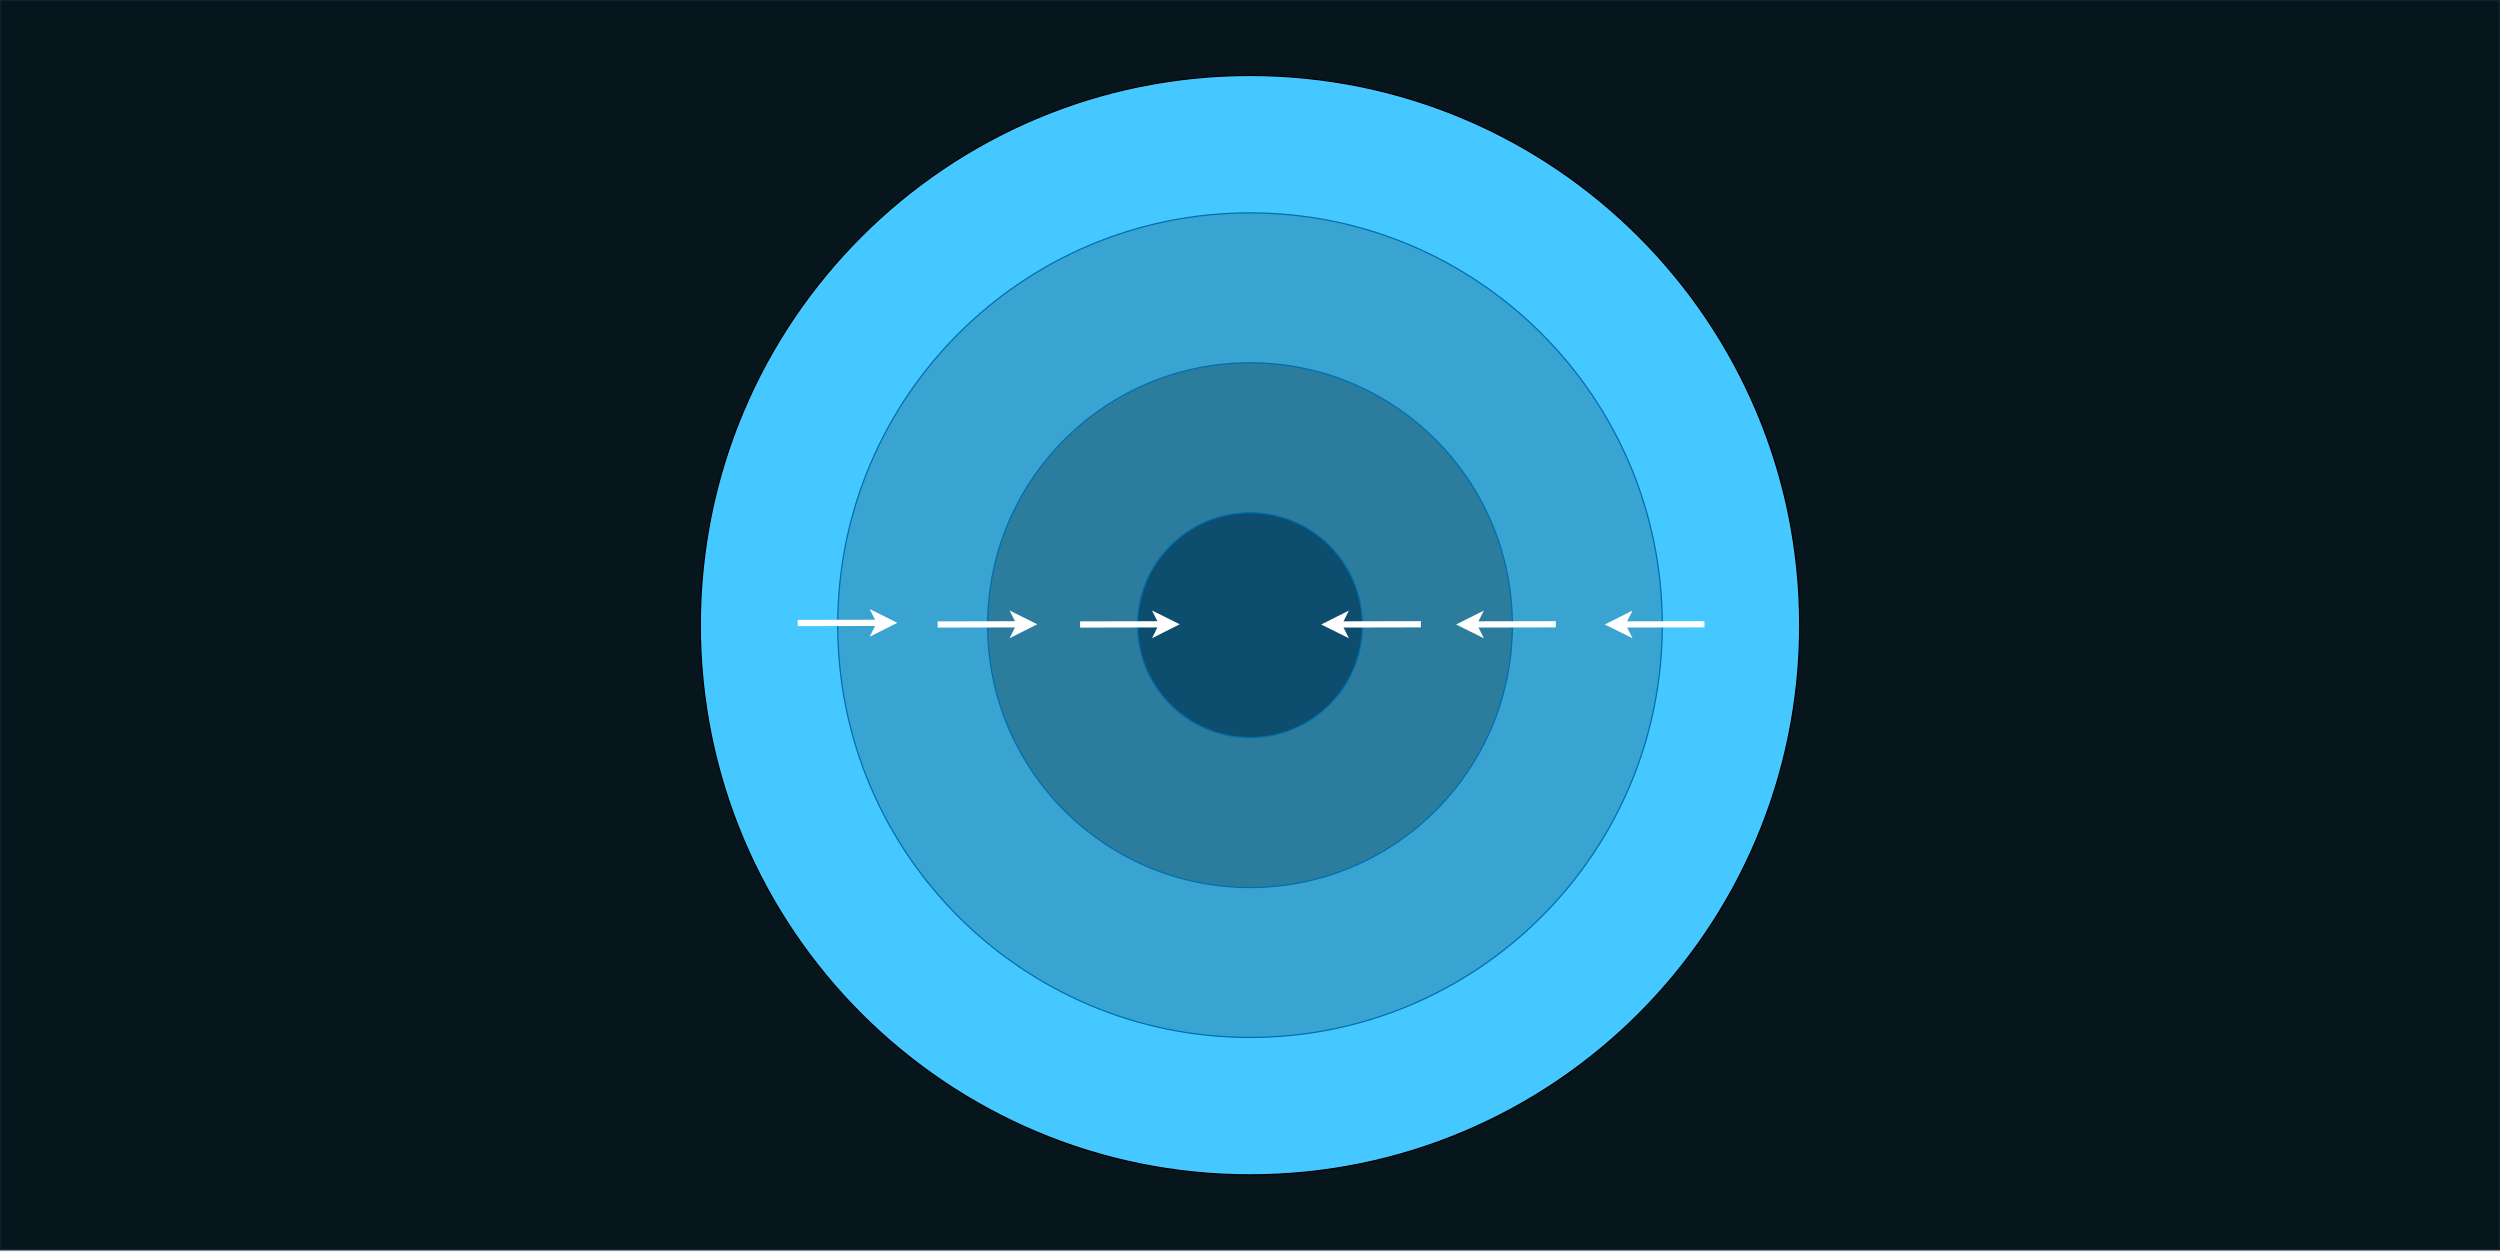
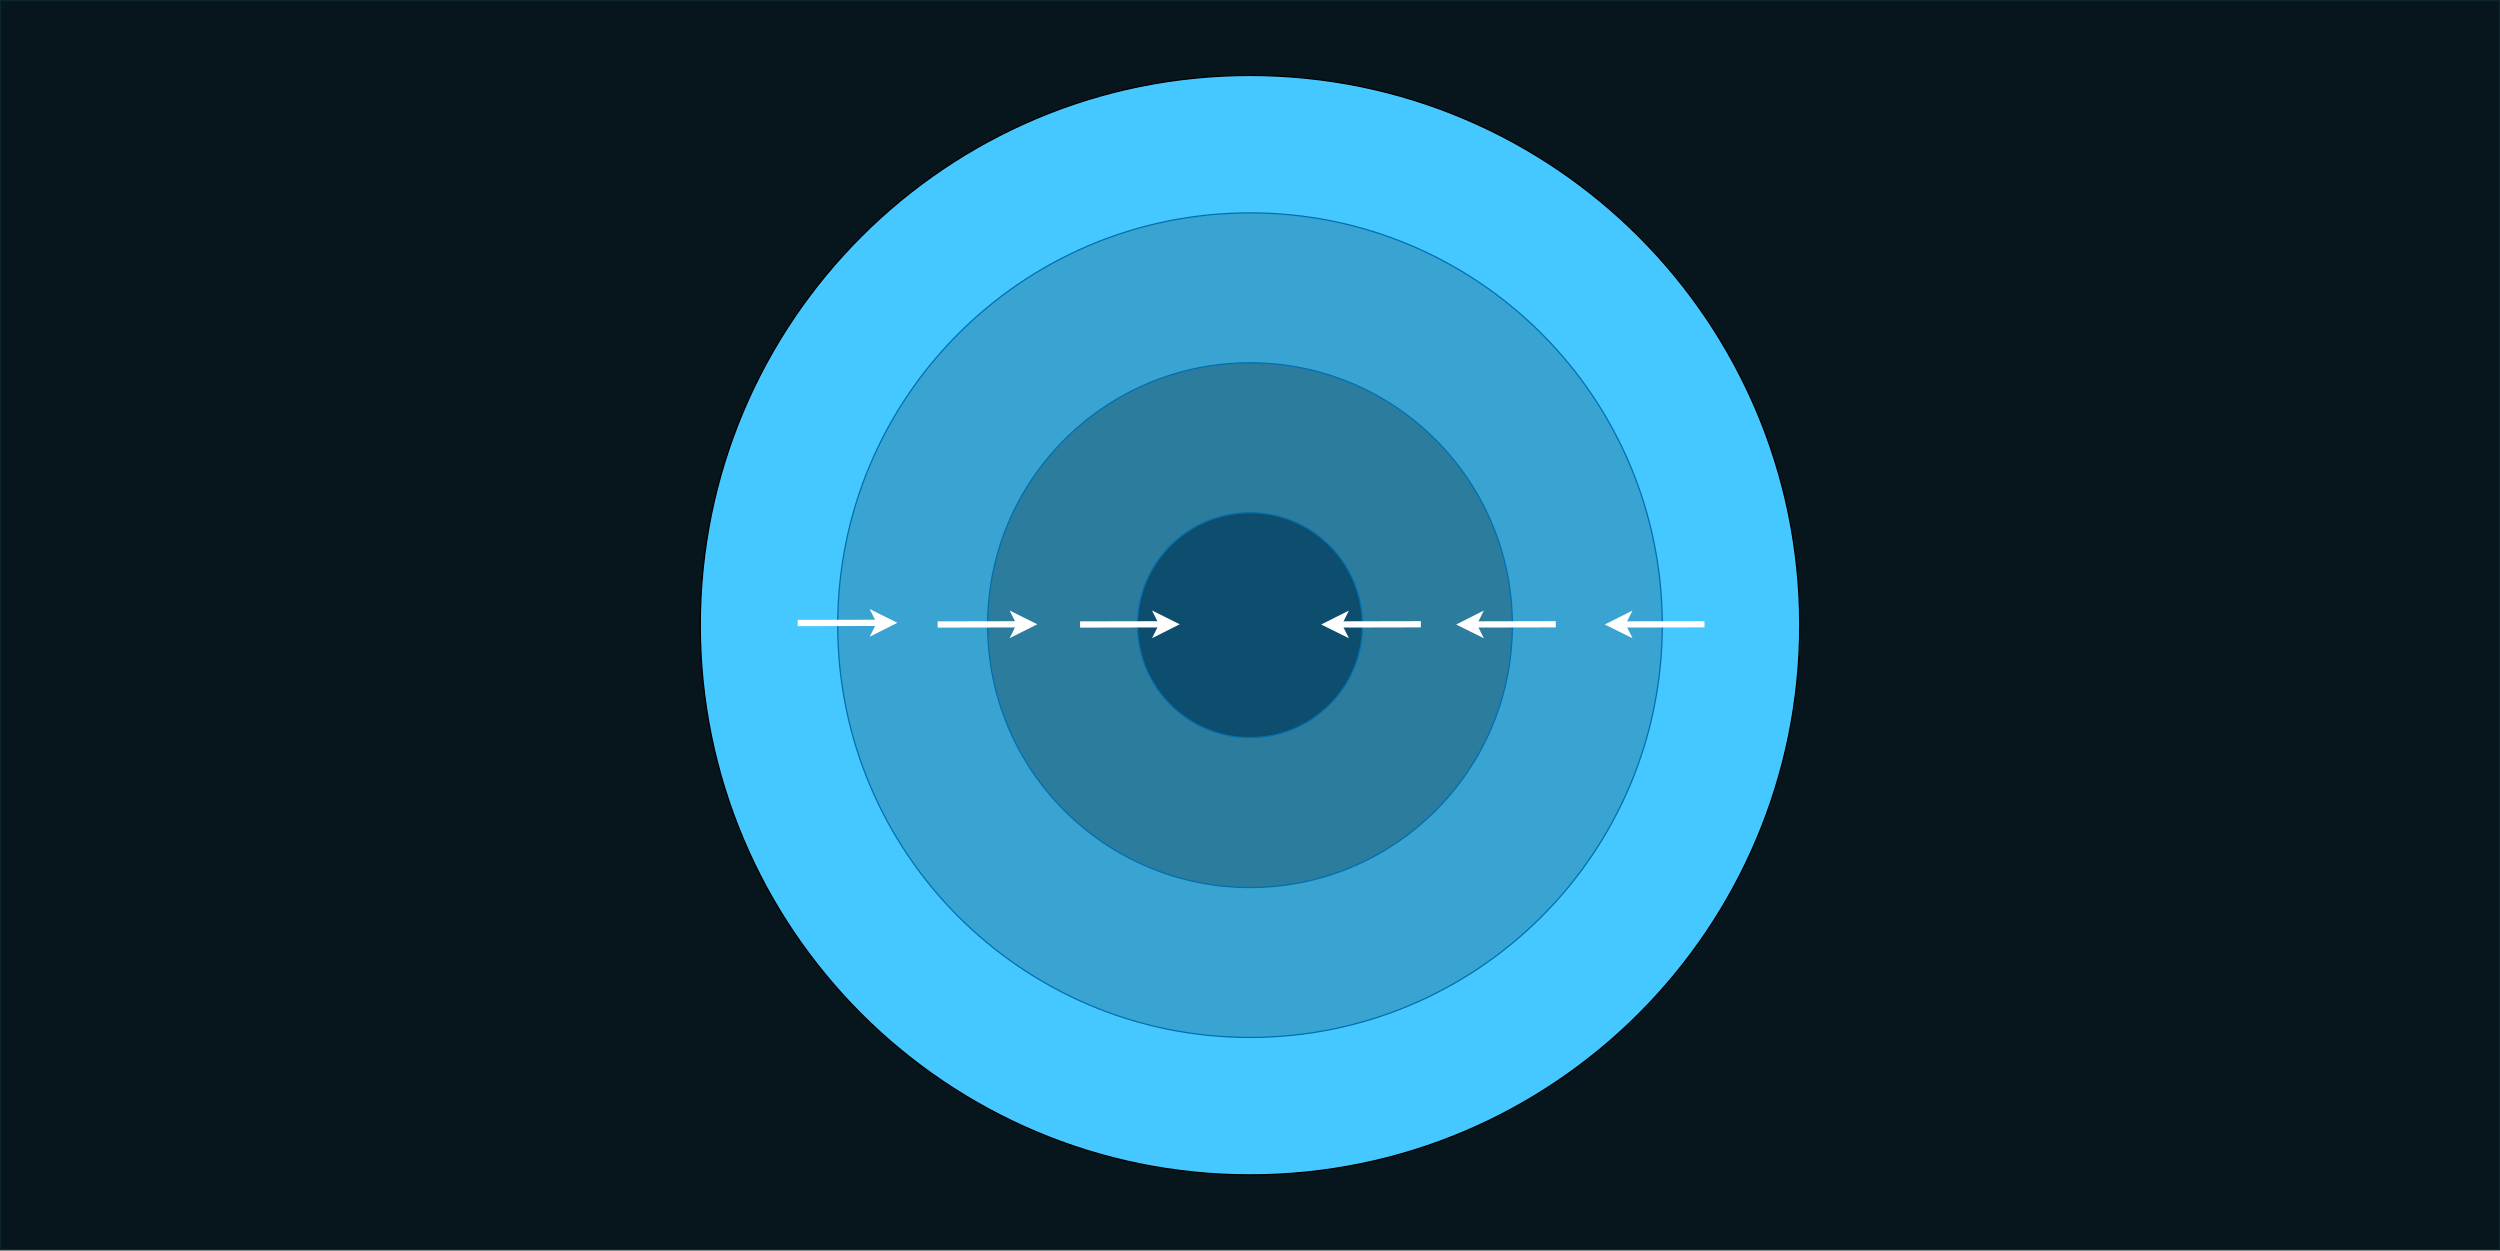
- <svg xmlns="http://www.w3.org/2000/svg" version="1.1" width="2001px" height="1002px" viewBox="-0.5 -0.5 2001 1002" content="&lt;mxfile host=&quot;Electron&quot; modified=&quot;2020-06-20T10:46:13.075Z&quot; agent=&quot;5.0 (Windows NT 10.0; Win64; x64) AppleWebKit/537.36 (KHTML, like Gecko) draw.io/13.2.4 Chrome/83.0.41.104 Electron/9.0.4 Safari/537.36&quot; etag=&quot;nHWCsBUx6gMgi0EuP-7i&quot; version=&quot;13.2.4&quot; type=&quot;device&quot;&gt;&lt;diagram name=&quot;Page-1&quot; id=&quot;b5b7bab2-c9e2-2cf4-8b2a-24fd1a2a6d21&quot;&gt;7Zrbcuo2FIafhks8Otu6DA5JD7sdpky72945WAHNNhZjlAB9+sq2bHzahDDEMNn4JmhZXsLr/36xcBhgf7l9TILV4jcVimiAQLgd4PsBQoRCZP6kkV0eQZjgPDJPZJjH4D4wlf8JGwQ2+iJDsa5N1EpFWq7qwZmKYzHTtViQJGpTn/asovqqq2AuWoHpLIja0a8y1Is86iF3H/9JyPmiWBkynp95Cmbf5ol6ie16A4SfsyM/vQyKXPZG14sgVJtKCI8H2E+U0vmr5dYXUVrcomz5dQ/fOVu+70TE+pgLZsn9H0+RBNuvk82//E9vwn/ZDpGXp3kNohdR3Ef2bvWuqFB2jyLNAgZ4tFlILaarYJae3RgoTGyhl5EZQfPyWUaRryKVZNdi4EIG/TSuYm3Fx8COK/MessPE1zpR30Q1g48IMjc0at+vLcGrSLTYVkL2/h+FWgqd7MwUe3aICLFqWFyHFGCnYHiz1x8BYCcuquKX0cBSNy/X2FfevLDFf4cQ/G0dTBZjCvG2BsF6lTvlWW5T3ZqiEOp7WbGbokTBk4gmai21VLEJzkyphblolJZYGs98aUzQKl06iOS8c/qdPfGktFbLM2kIPa+hISGdGpbzqhKWwbMrSHtUEPM7ktutbwWzBe0dgU6/Aja+e2g73O6NZ2LAdRsMYNzJAGMdDJTBszOAe2QA+a7Px5dg4EKaM9rQHMFOzQnq0LwMnl1z1KPm4J6MWZfmVVvCy0lEcUMi3qkQ7NqZ4Tl25l9/x/7PbLdgfz2+jqZfRmwaiiE8QqE4vEubyZT/KFiv5awuTOapUdnxFQWMVSy6qt1oZ4rGktaVg+6BRkhspf473WQdSKkd/5ONCcN2fL+1u3A22FUGE5FIU7zUx3ksNoW06QAqAjYf50VgnzAb7aqjZsq8hiJstdcNgtq4VEigHSAUsUREgZav9fRdcNgVJkqahauNAkCNRsHxEC8Pj6N6zrV6SWbCpql20q3MLkIOwpVUjaaynlcHyVzoVt6M5bIsp+N9zAZ0w/vz4c14swdyGN0zyZGLT+WbQXCIb+x4uFfEj+mrboh/PsSpyw4h7lFCT0WccPYG4pWPCuMl1Cvw5F3AW4hvtB+ifW0k0+0tIgs/yFQee21YGV2/RXCxFZ/fIhjgK7aIe7PIzSJHWQS59KMsAjl1EAHlga7KIkc83L9Z5GaRlGPKHFA5PswwwGU1w7hXZZjiWdWFHdN8so8OOaZkvM63S9/Cu7SaW3PaQZcdSzICuVIHas0vSzxDxGlQDj2zT8AKfidCnv73sJ6ZgH4xft/35avCGJ6MMfoRMTZ76UdhDCkkTiUNb6yDiOv0+6QTXsfX4h9ie4bgsmC7xUf/+bEGh7HGvWN9zE8HrhTr07drzEiF66ER9939/SfCHXDucPbdBhy6/ezpmJ0PfjPc/7otn77/DSEe/w8=&lt;/diagram&gt;&lt;/mxfile&gt;" style="background-color: rgb(255, 255, 255);">
+ <svg xmlns="http://www.w3.org/2000/svg" version="1.1" width="2001px" height="1001px" viewBox="-0.5 -0.5 2001 1001" content="&lt;mxfile host=&quot;Electron&quot; modified=&quot;2020-06-24T18:20:36.376Z&quot; agent=&quot;5.0 (Windows NT 10.0; Win64; x64) AppleWebKit/537.36 (KHTML, like Gecko) draw.io/13.3.1 Chrome/83.0.41.119 Electron/9.0.5 Safari/537.36&quot; etag=&quot;Klf3rUdZkNf2a_vhBAQG&quot; version=&quot;13.3.1&quot; type=&quot;device&quot;&gt;&lt;diagram name=&quot;Page-1&quot; id=&quot;b5b7bab2-c9e2-2cf4-8b2a-24fd1a2a6d21&quot;&gt;7Vldc6IwFP01PurkgwR4rKjdj+6Os85ud/cNIWqmSByIivvrN0BAQGptx9pOR17knoQbcs858Y52sLNMbiN3tfgmfBZ0EPCTDh50ECIYEfWRIrscQRbEOTKPuJ9jcA9M+D+mQaDRNfdZXJsohQgkX9VBT4Qh82QNc6NIbOvTZiKor7py5+wAmHhucIjec18uctRC5h7/xPh8UawMqZ2PTF3vYR6JdajX6yA8y658eOkWufRG44Xri20FwsMOdiIhZH63TBwWpMUtypY/N3pktHzviIXylAe8aPBjGnCQ3I+3f+2f1tj+knSRlafZuMGaFfvI3lbuigple2RpFtDB/e2CSzZZuV46ulWiUNhCLgMVQXU740HgiEBE2bMYmJBCJ8VFKDX5GOi4Mm+UXQqPZSQeWDWDgwykNtQ/3K8uwYZFkiUVSO//loklk9FOTdGjXWQYmg0t1y4BuAf1nrd7/hEAeuKiSn6Julp183KNfeXVjS7+M4iwn+ZBZVGmYE9z4Mar3CkznqS8NUkxiGNlxW6SErhTFoxFzCUXoQI9VWqmHuqnJebKM3eNCVKkS7sBn7dOv9EDUyGlWJ6JQ2hZDQ4No5XDcl6VwhI8O4Pkggxi+8bI7XZpBrMF9Y5Aq18BHd6MDh2uz8YzacA0GxrAuFUDlLZooATPrgF8QQ0gx3Ts4Vto4I04p6TBOYKtnBuohfMSPDvn6IKcg4ExpG2cV20J344ighsU2a0MwbaTGZ7jZP76HTuf6W5Bf91u+pO7Pp34rAtPYCj0b9JmMtV/4MYx9+rEZJ7qlx1fUcBQhKyt2o12pmgsSZ05aB5phFjC5e/0kO1BQnT8J4sNinU8SPQpnAW7SjBmEVfFS32cY6EqpE4HUAHofLZdAPuEWbSrRs2UjwqG+bWO+1AuFSWQFiEUWMQCV/JNvU9vE4deYSy4epNqowBQo1HoWcguL8tG9ZyxWEce02mqnfRBZhOhHsKVVI2msp5XutGcyYO8mZbLsrxc3qccQFd5fzx5U7vZA/Uo2WvSRiZ+qb4pBMf0jXsWvqjET+mrrhL/eBInJj0mcYsY5KUSN2z6hMQrXxXKS+iigjeeJXgt4qvaj6k9VpTJwyMig0c8pUc/61ei928RXBzF57cIBvgdW8S8WuRqkZMsgkzyWhaBNukhA5QXelcWOeHH/atFrhZJdUxoD1SuVzMMMGnNMOaFDKPC/V9t+fT9H5p4+B8=&lt;/diagram&gt;&lt;/mxfile&gt;" style="background-color: rgb(255, 255, 255);">
  <defs />
  <g>
    <rect x="0" y="-0.12" width="2000" height="1000" fill="#07161c" stroke="#0c242e" pointer-events="all" />
    <ellipse cx="1000" cy="499.88" rx="440" ry="440" fill="#45c8ff" stroke="#000000" pointer-events="all" />
    <ellipse cx="1000" cy="499.88" rx="330" ry="330" fill="#39a4d1" stroke="#006eaf" pointer-events="all" />
    <ellipse cx="1000" cy="499.88" rx="210" ry="210" fill="#2c7c9e" stroke="#006eaf" pointer-events="all" />
    <ellipse cx="1000" cy="499.88" rx="90" ry="90" fill="#0d4e6e" stroke="#006eaf" pointer-events="all" />
    <path d="M 638 498.17 L 703.92 498.03" fill="none" stroke="#ffffff" stroke-width="5" stroke-miterlimit="10" pointer-events="stroke" />
    <path d="M 712.17 498.01 L 701.18 503.54 L 703.92 498.03 L 701.16 492.54 Z" fill="#ffffff" stroke="#ffffff" stroke-width="5" stroke-miterlimit="10" pointer-events="all" />
    <path d="M 750 499.34 L 815.92 499.2" fill="none" stroke="#ffffff" stroke-width="5" stroke-miterlimit="10" pointer-events="stroke" />
    <path d="M 824.17 499.18 L 813.18 504.71 L 815.92 499.2 L 813.16 493.71 Z" fill="#ffffff" stroke="#ffffff" stroke-width="5" stroke-miterlimit="10" pointer-events="all" />
    <path d="M 864 499.34 L 929.92 499.2" fill="none" stroke="#ffffff" stroke-width="5" stroke-miterlimit="10" pointer-events="stroke" />
    <path d="M 938.17 499.18 L 927.18 504.71 L 929.92 499.2 L 927.16 493.71 Z" fill="#ffffff" stroke="#ffffff" stroke-width="5" stroke-miterlimit="10" pointer-events="all" />
    <path d="M 1070.84 499.31 L 1136.76 499.17" fill="none" stroke="#ffffff" stroke-width="5" stroke-miterlimit="10" pointer-events="stroke" />
    <path d="M 1062.59 499.33 L 1073.58 493.8 L 1070.84 499.31 L 1073.6 504.8 Z" fill="none" stroke="#ffffff" stroke-width="5" stroke-miterlimit="10" pointer-events="all" />
    <path d="M 1178.84 499.31 L 1244.76 499.17" fill="none" stroke="#ffffff" stroke-width="5" stroke-miterlimit="10" pointer-events="stroke" />
    <path d="M 1170.59 499.33 L 1181.58 493.8 L 1178.84 499.31 L 1181.6 504.8 Z" fill="none" stroke="#ffffff" stroke-width="5" stroke-miterlimit="10" pointer-events="all" />
    <path d="M 1297.84 499.31 L 1363.76 499.17" fill="none" stroke="#ffffff" stroke-width="5" stroke-miterlimit="10" pointer-events="stroke" />
    <path d="M 1289.59 499.33 L 1300.58 493.8 L 1297.84 499.31 L 1300.6 504.8 Z" fill="none" stroke="#ffffff" stroke-width="5" stroke-miterlimit="10" pointer-events="all" />
  </g>
</svg>
